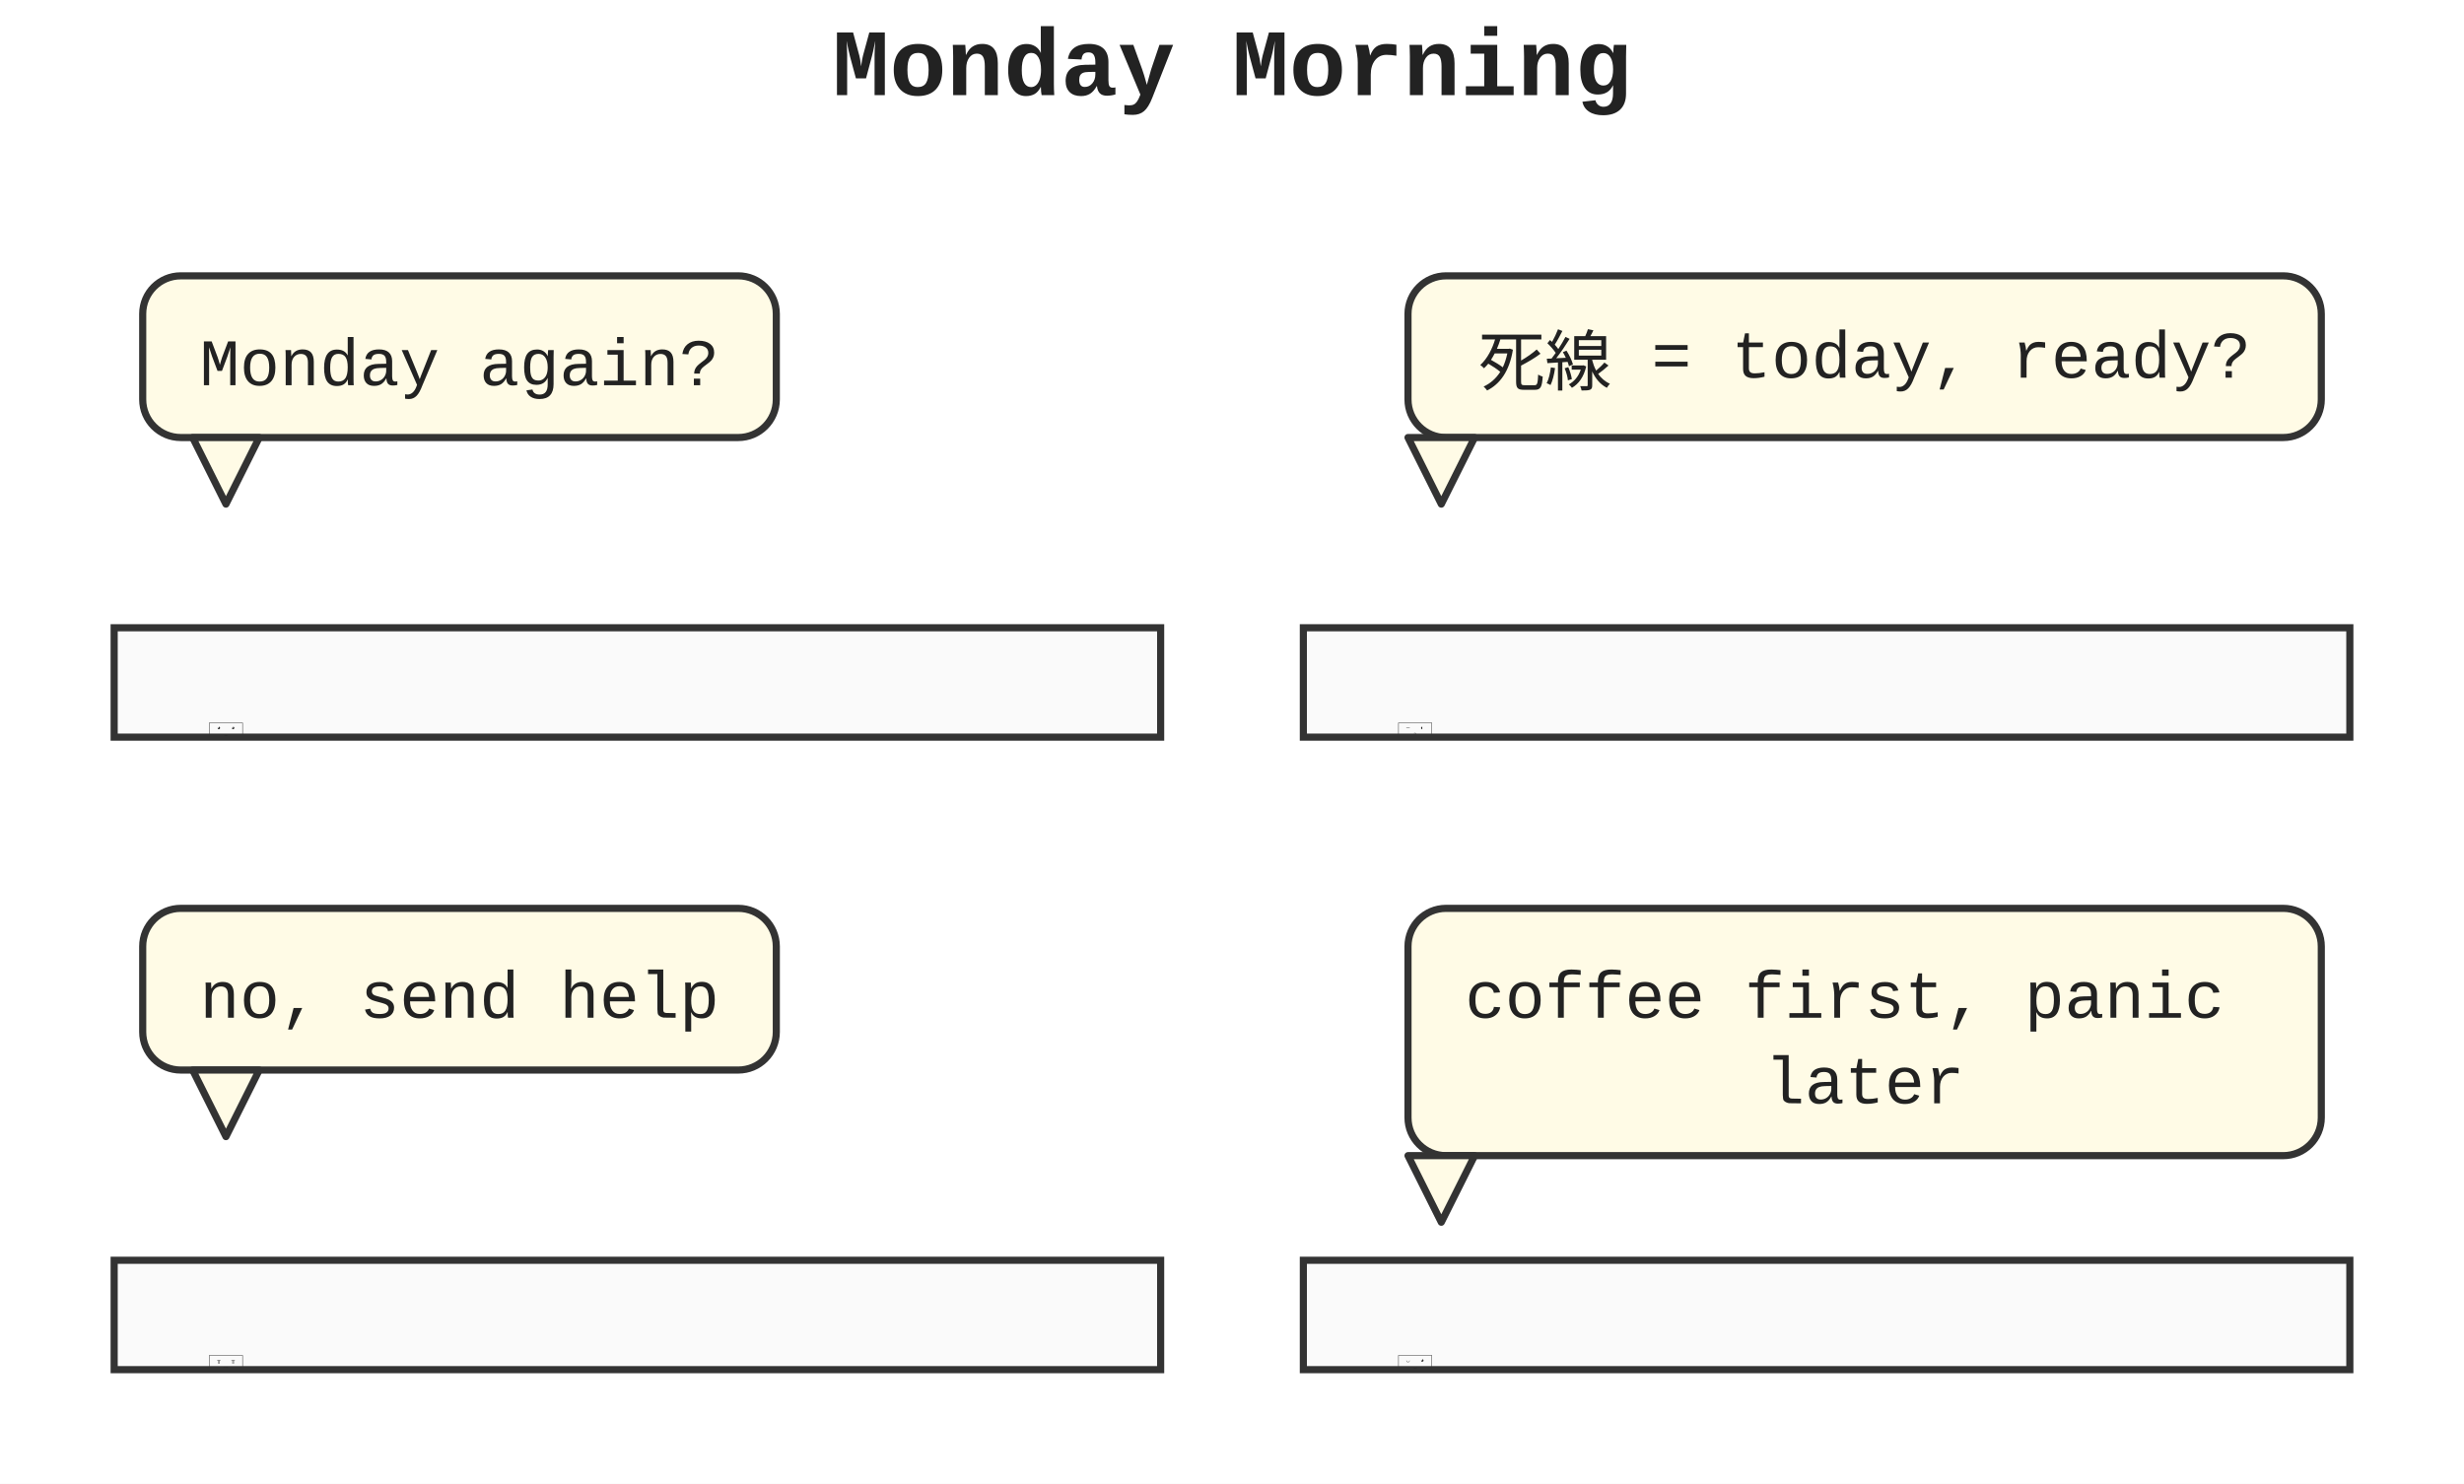
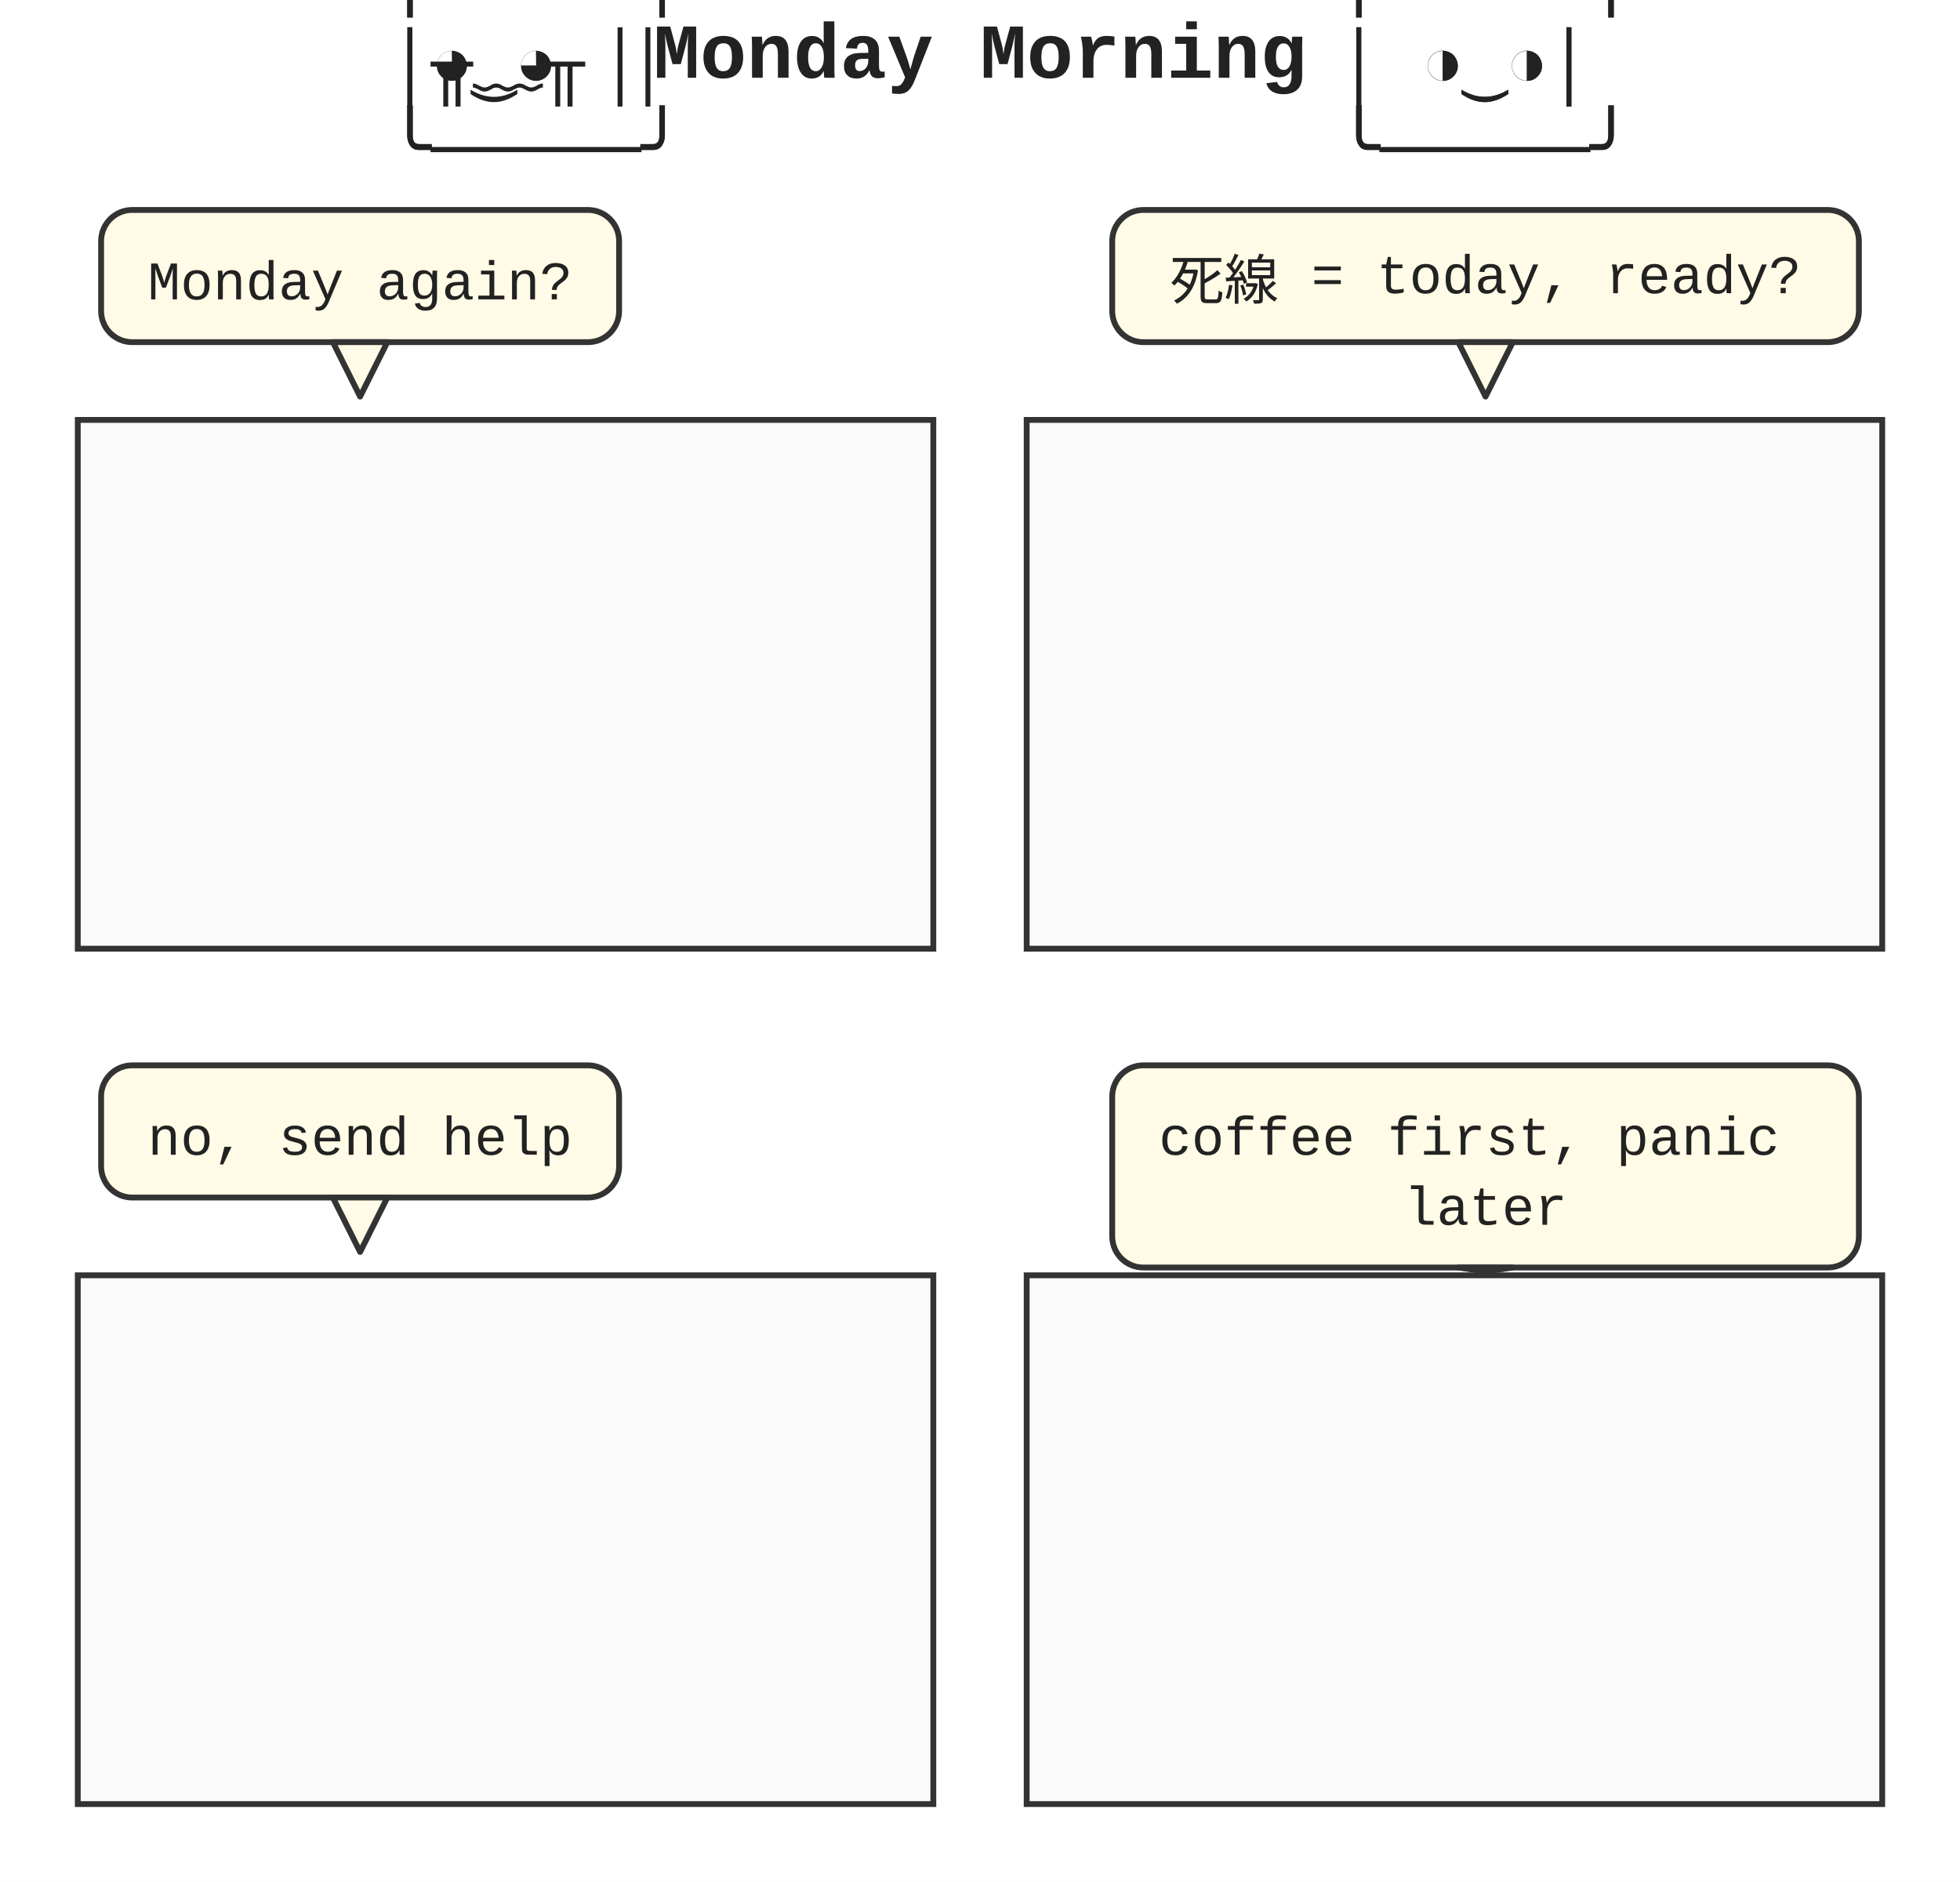
- <svg xmlns="http://www.w3.org/2000/svg" viewBox="0 0 518 312" width="518" height="312">
-   <rect x="0" y="0" width="518" height="312" fill="white" />
+ <svg xmlns="http://www.w3.org/2000/svg" viewBox="0 0 504 484" width="504" height="484">
+   <rect x="0" y="0" width="504" height="484" fill="white" />
  <style>text { font-family: 'Courier New', Consolas, monospace; font-variant-numeric: tabular-nums; }</style>
-   <text x="259" y="20" font-family="sans-serif" font-size="20" font-weight="bold" text-anchor="middle" fill="#222">Monday Morning</text>
-   <rect x="24" y="132" width="220" height="23" fill="#fafafa" stroke="#333" stroke-width="1.5" />
-   <g transform="translate(44,152)">
-     <rect x="0" y="0" width="7" height="3" fill="none" stroke="#333" stroke-width="0.1" />
-     <text x="2" y="1.4" font-family="'Courier New', Consolas, monospace" font-size="1.2" text-anchor="middle" fill="#222">◕</text>
-     <text x="5" y="1.4" font-family="'Courier New', Consolas, monospace" font-size="1.2" text-anchor="middle" fill="#222">◕</text>
-     <text x="3.5" y="2.5" font-family="'Courier New', Consolas, monospace" font-size="1" text-anchor="middle" fill="#222">‿</text>
-   </g>
-   <rect x="274" y="132" width="220" height="23" fill="#fafafa" stroke="#333" stroke-width="1.5" />
-   <g transform="translate(294,152)">
-     <rect x="0" y="0" width="7" height="3" fill="none" stroke="#333" stroke-width="0.1" />
-     <text x="2" y="1.4" font-family="'Courier New', Consolas, monospace" font-size="1.2" text-anchor="middle" fill="#222">─</text>
-     <text x="5" y="1.4" font-family="'Courier New', Consolas, monospace" font-size="1.2" text-anchor="middle" fill="#222">◐</text>
-     <text x="3.5" y="2.5" font-family="'Courier New', Consolas, monospace" font-size="1" text-anchor="middle" fill="#222">~</text>
-   </g>
-   <rect x="24" y="265" width="220" height="23" fill="#fafafa" stroke="#333" stroke-width="1.5" />
-   <g transform="translate(44,285)">
-     <rect x="0" y="0" width="7" height="3" fill="none" stroke="#333" stroke-width="0.1" />
-     <text x="2" y="1.4" font-family="'Courier New', Consolas, monospace" font-size="1.2" text-anchor="middle" fill="#222">╥</text>
-     <text x="5" y="1.4" font-family="'Courier New', Consolas, monospace" font-size="1.2" text-anchor="middle" fill="#222">╥</text>
-     <text x="3.5" y="2.5" font-family="'Courier New', Consolas, monospace" font-size="1" text-anchor="middle" fill="#222">﹏</text>
-   </g>
-   <rect x="274" y="265" width="220" height="23" fill="#fafafa" stroke="#333" stroke-width="1.5" />
-   <g transform="translate(294,285)">
-     <rect x="0" y="0" width="7" height="3" fill="none" stroke="#333" stroke-width="0.1" />
-     <text x="2" y="1.4" font-family="'Courier New', Consolas, monospace" font-size="1.2" text-anchor="middle" fill="#222">◡</text>
-     <text x="5" y="1.4" font-family="'Courier New', Consolas, monospace" font-size="1.2" text-anchor="middle" fill="#222">◕</text>
-     <text x="3.5" y="2.5" font-family="'Courier New', Consolas, monospace" font-size="1" text-anchor="middle" fill="#222">‿</text>
-   </g>
-   <rect x="30" y="58" width="133.2" height="34" rx="8" ry="8" fill="#fffbe6" stroke="#333" stroke-width="1.5" />
-   <polygon points="40.5,92 54.5,92 47.5,106" fill="#fffbe6" stroke="#333" stroke-width="1.5" stroke-linejoin="round" />
-   <text x="96.6" y="81" font-family="'Courier New', Consolas, monospace" font-size="14" font-variant-numeric="tabular-nums" text-anchor="middle" fill="#222">
-     <tspan x="96.6" dy="0">Monday again?</tspan>
+   <text x="252" y="20" font-family="sans-serif" font-size="20" font-weight="bold" text-anchor="middle" fill="#222">Monday Morning</text>
+   <rect x="20" y="108" width="220" height="136" fill="#fafafa" stroke="#333" stroke-width="1.5" />
+   <text font-family="'Courier New', Consolas, monospace" font-size="18" fill="#222">
+     <tspan x="100" dy="0">╭─────╮</tspan>
+     <tspan x="100" dy="22">│◕‿◕ │</tspan>
+     <tspan x="100" dy="22">╰─────╯</tspan>
  </text>
-   <rect x="296" y="58" width="192" height="34" rx="8" ry="8" fill="#fffbe6" stroke="#333" stroke-width="1.5" />
-   <polygon points="296,92 310,92 303,106" fill="#fffbe6" stroke="#333" stroke-width="1.5" stroke-linejoin="round" />
-   <text x="392" y="81" font-family="'Courier New', Consolas, monospace" font-size="14" font-variant-numeric="tabular-nums" text-anchor="middle" fill="#222">
-     <tspan x="392" dy="0">死線 = today, ready?</tspan>
+   <rect x="264" y="108" width="220" height="136" fill="#fafafa" stroke="#333" stroke-width="1.5" />
+   <text font-family="'Courier New', Consolas, monospace" font-size="18" fill="#222">
+     <tspan x="344" dy="0">╭─────╮</tspan>
+     <tspan x="344" dy="22">│ ◑‿◑│</tspan>
+     <tspan x="344" dy="22">╰─────╯</tspan>
  </text>
-   <rect x="30" y="191" width="133.2" height="34" rx="8" ry="8" fill="#fffbe6" stroke="#333" stroke-width="1.5" />
-   <polygon points="40.5,225 54.5,225 47.5,239" fill="#fffbe6" stroke="#333" stroke-width="1.5" stroke-linejoin="round" />
-   <text x="96.6" y="214" font-family="'Courier New', Consolas, monospace" font-size="14" font-variant-numeric="tabular-nums" text-anchor="middle" fill="#222">
-     <tspan x="96.6" dy="0">no, send help</tspan>
+   <rect x="20" y="328" width="220" height="136" fill="#fafafa" stroke="#333" stroke-width="1.5" />
+   <text font-family="'Courier New', Consolas, monospace" font-size="18" fill="#222">
+     <tspan x="100" dy="0">╭─────╮</tspan>
+     <tspan x="100" dy="22">│╥﹏╥ │</tspan>
+     <tspan x="100" dy="22">╰─────╯</tspan>
  </text>
-   <rect x="296" y="191" width="192" height="52" rx="8" ry="8" fill="#fffbe6" stroke="#333" stroke-width="1.5" />
-   <polygon points="296,243 310,243 303,257" fill="#fffbe6" stroke="#333" stroke-width="1.5" stroke-linejoin="round" />
-   <text x="392" y="214" font-family="'Courier New', Consolas, monospace" font-size="14" font-variant-numeric="tabular-nums" text-anchor="middle" fill="#222">
-     <tspan x="392" dy="0">coffee first, panic </tspan>
-     <tspan x="392" dy="18">later</tspan>
+   <rect x="264" y="328" width="220" height="136" fill="#fafafa" stroke="#333" stroke-width="1.5" />
+   <text font-family="'Courier New', Consolas, monospace" font-size="18" fill="#222">
+     <tspan x="344" dy="0">╭─────╮</tspan>
+     <tspan x="344" dy="22">│ ◑‿◑│</tspan>
+     <tspan x="344" dy="22">╰─────╯</tspan>
+   </text>
+   <rect x="26" y="54" width="133.2" height="34" rx="8" ry="8" fill="#fffbe6" stroke="#333" stroke-width="1.5" />
+   <polygon points="85.6,88 99.6,88 92.6,102" fill="#fffbe6" stroke="#333" stroke-width="1.5" stroke-linejoin="round" />
+   <text x="92.6" y="77" font-family="'Courier New', Consolas, monospace" font-size="14" font-variant-numeric="tabular-nums" text-anchor="middle" fill="#222">
+     <tspan x="92.6" dy="0">Monday again?</tspan>
+   </text>
+   <rect x="286" y="54" width="192" height="34" rx="8" ry="8" fill="#fffbe6" stroke="#333" stroke-width="1.5" />
+   <polygon points="375,88 389,88 382,102" fill="#fffbe6" stroke="#333" stroke-width="1.5" stroke-linejoin="round" />
+   <text x="382" y="77" font-family="'Courier New', Consolas, monospace" font-size="14" font-variant-numeric="tabular-nums" text-anchor="middle" fill="#222">
+     <tspan x="382" dy="0">死線 = today, ready?</tspan>
+   </text>
+   <rect x="26" y="274" width="133.2" height="34" rx="8" ry="8" fill="#fffbe6" stroke="#333" stroke-width="1.5" />
+   <polygon points="85.6,308 99.6,308 92.6,322" fill="#fffbe6" stroke="#333" stroke-width="1.5" stroke-linejoin="round" />
+   <text x="92.6" y="297" font-family="'Courier New', Consolas, monospace" font-size="14" font-variant-numeric="tabular-nums" text-anchor="middle" fill="#222">
+     <tspan x="92.6" dy="0">no, send help</tspan>
+   </text>
+   <rect x="286" y="274" width="192" height="52" rx="8" ry="8" fill="#fffbe6" stroke="#333" stroke-width="1.5" />
+   <polygon points="375,326 389,326 382,327" fill="#fffbe6" stroke="#333" stroke-width="1.5" stroke-linejoin="round" />
+   <text x="382" y="297" font-family="'Courier New', Consolas, monospace" font-size="14" font-variant-numeric="tabular-nums" text-anchor="middle" fill="#222">
+     <tspan x="382" dy="0">coffee first, panic </tspan>
+     <tspan x="382" dy="18">later</tspan>
  </text>
</svg>
